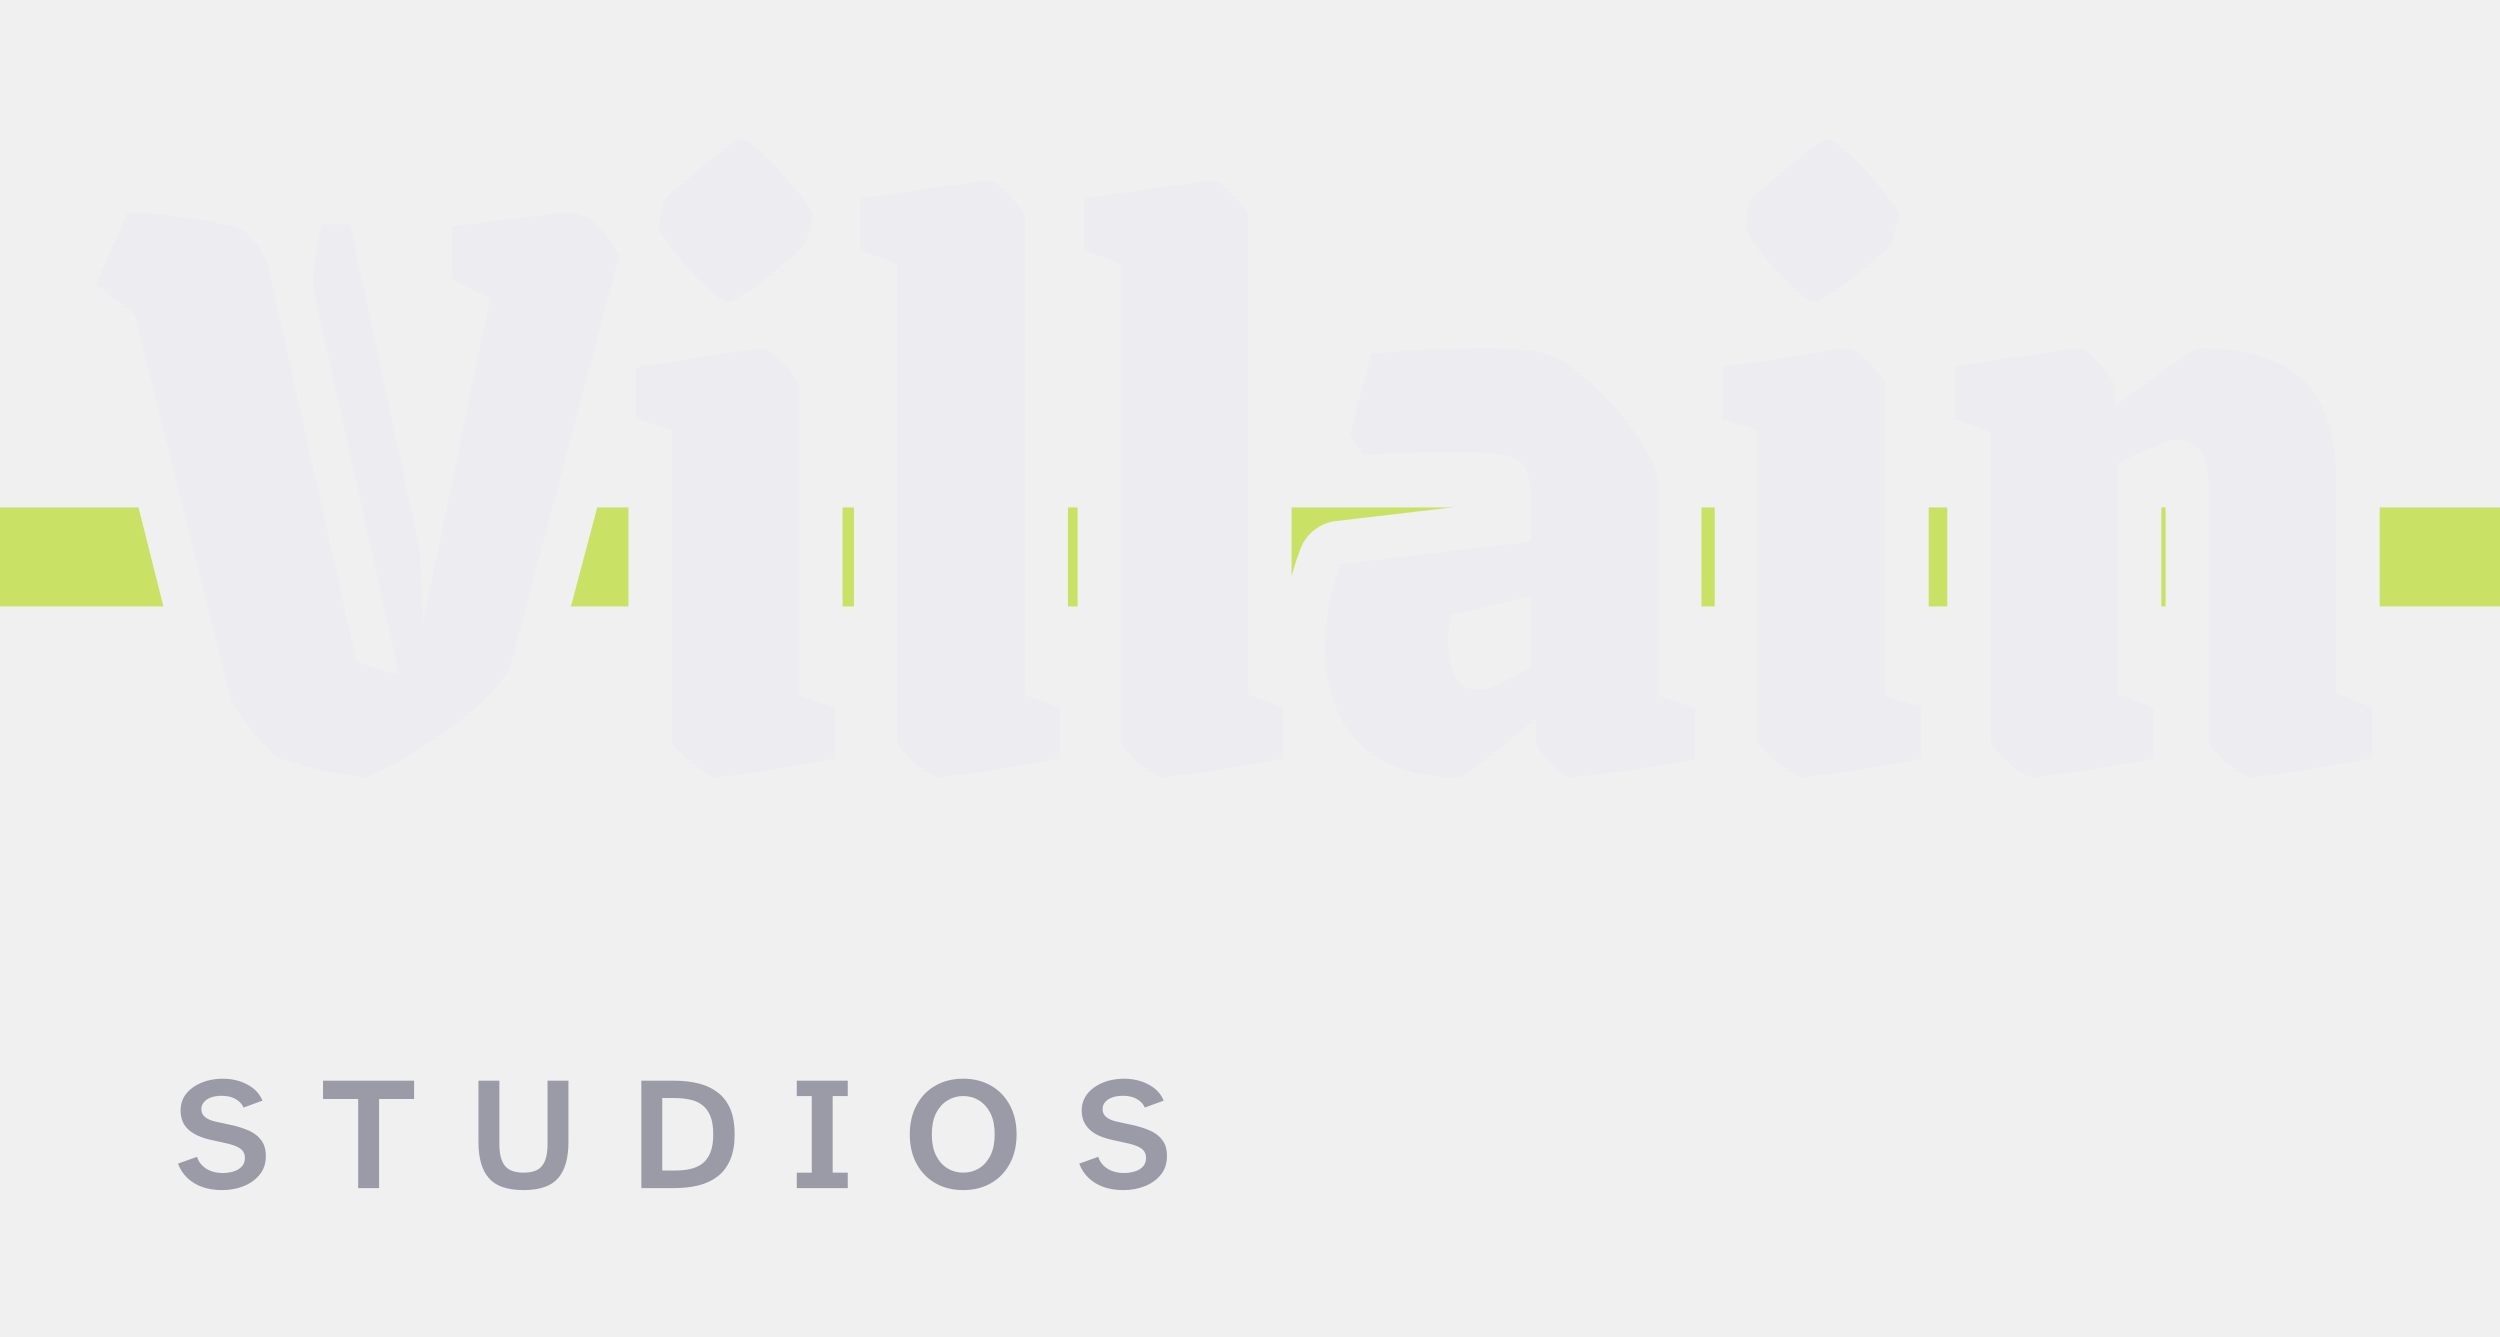
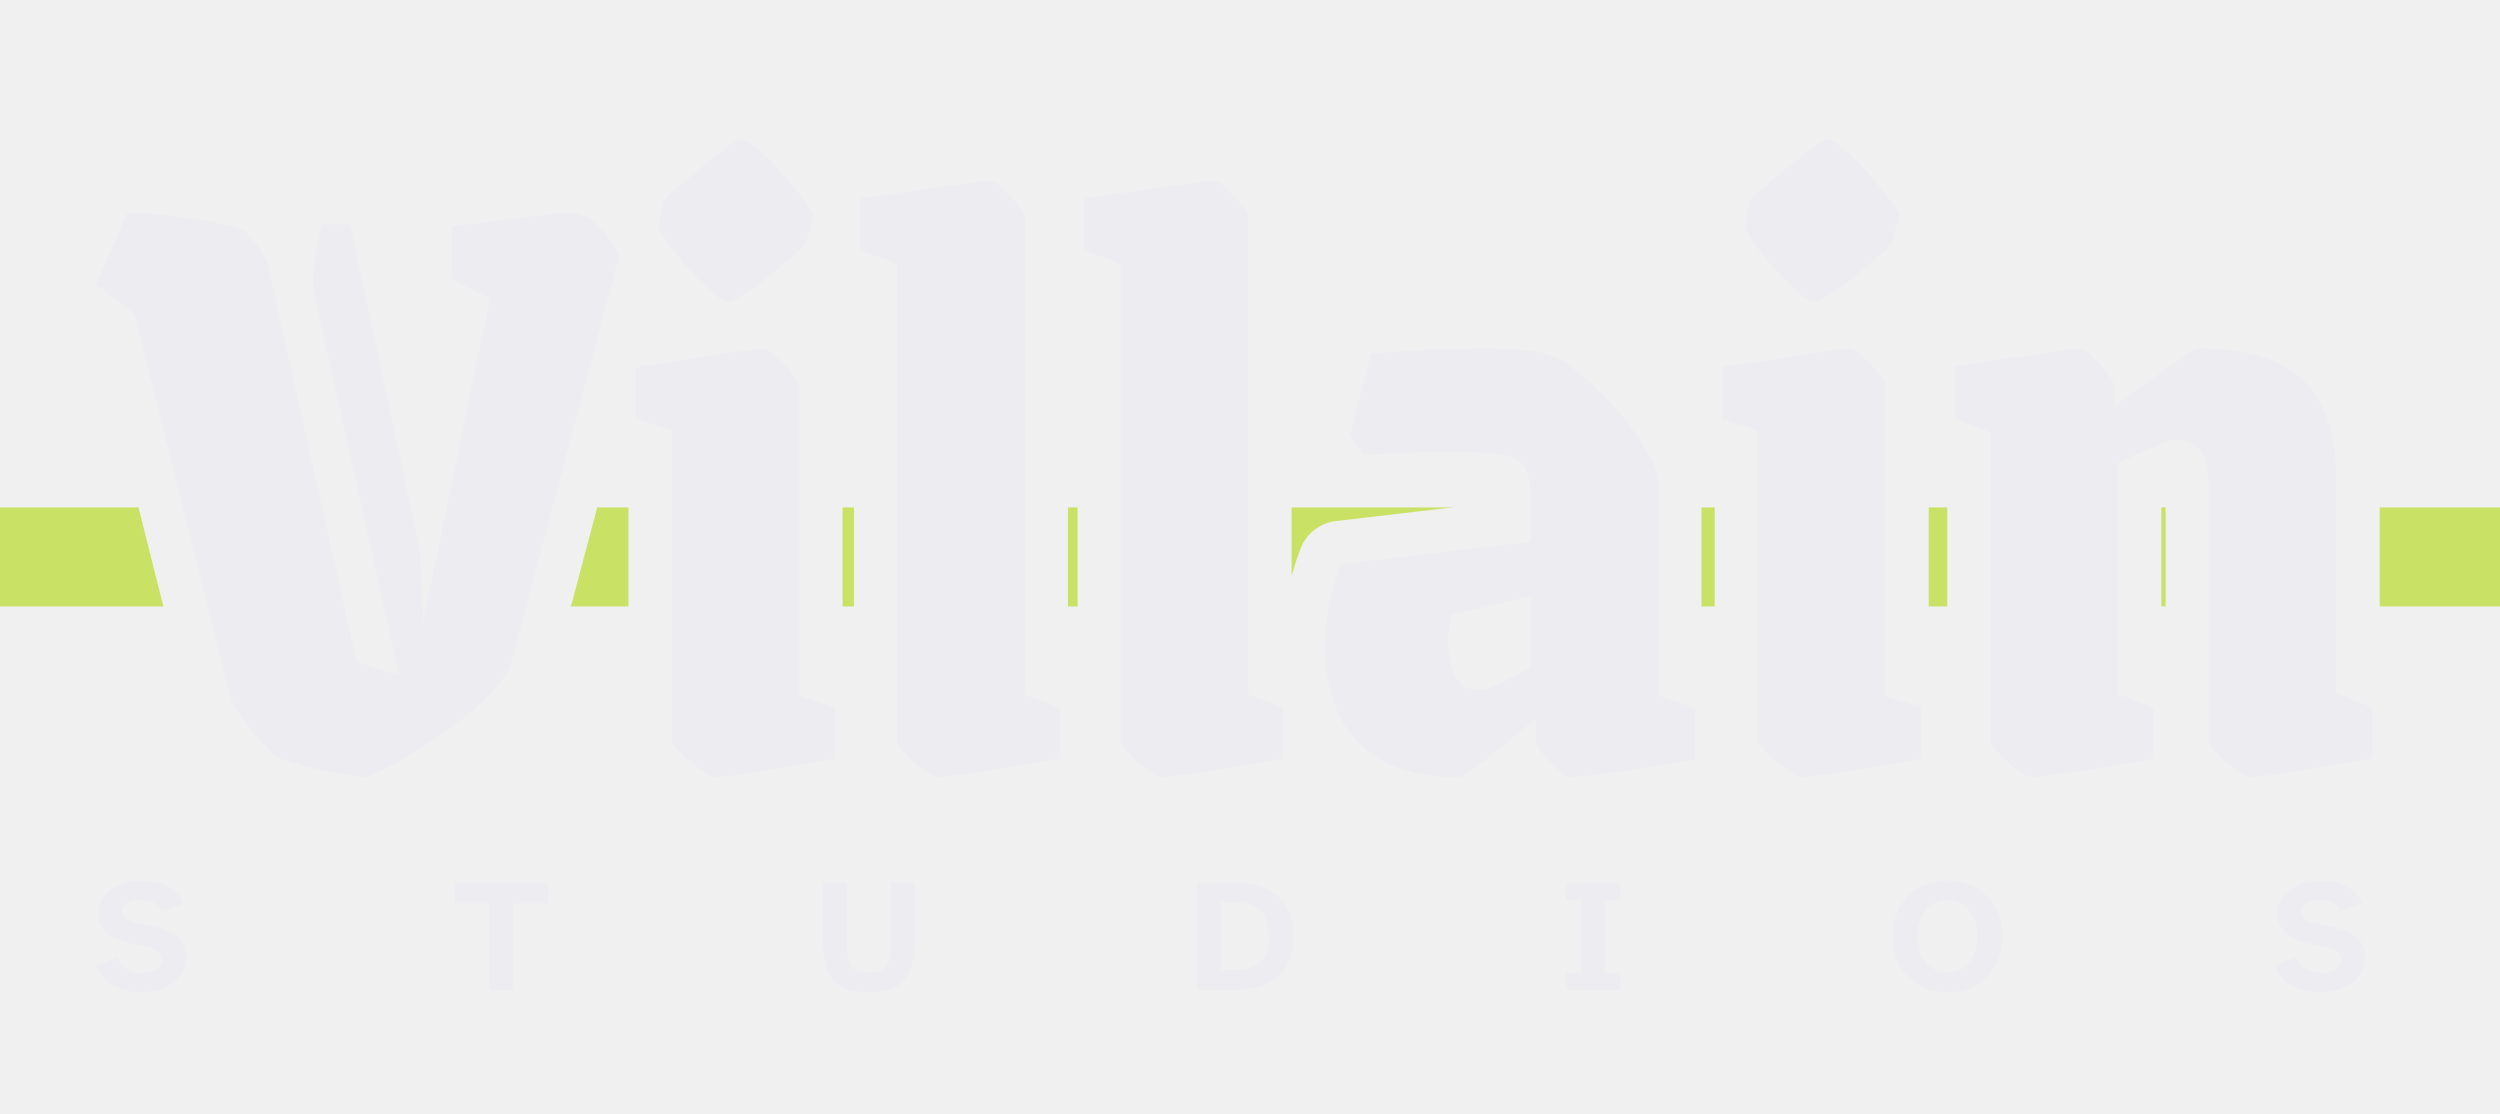
- <svg xmlns="http://www.w3.org/2000/svg" viewBox="0 0 202 108" role="img" aria-label="Villain Studios">
+ <svg xmlns="http://www.w3.org/2000/svg" viewBox="0 0 202 90" role="img" aria-label="Villain Studios">
  <defs>
    <path id="villain" d="M39.59 24.13L36.50 22.54L36.50 18.30Q38.44 18.08 40.60 17.79Q42.76 17.50 44.49 17.32Q46.22 17.14 46.72 17.29Q47.94 17.65 48.84 18.84Q49.74 20.02 50.03 20.67L41.18 54.01Q40.60 55.09 39.20 56.46Q37.79 57.82 35.96 59.12Q34.12 60.42 32.36 61.42Q30.59 62.43 29.51 62.79L32.82 56.89ZM22.38 61.21Q22.17 61.06 21.27 60.09Q20.37 59.12 19.61 58.04Q18.86 56.96 18.71 56.53L10.86 25.35L7.77 22.98L10.29 17.22Q11.37 17.22 12.88 17.36Q14.39 17.50 15.83 17.72Q17.27 17.94 18.39 18.19Q19.50 18.44 19.79 18.73Q20.30 19.23 20.80 19.88Q21.30 20.53 21.59 21.18L28.79 53.43L36.64 56.10L29.51 62.79Q28.36 62.72 26.96 62.43Q25.55 62.14 24.33 61.78Q23.10 61.42 22.38 61.21ZM25.98 18.15L28.29 18.15L33.83 44Q33.90 44.36 34.01 46.27Q34.12 48.18 34.16 50.59Q34.19 53 34.12 54.94L32.54 55.81L25.34 23.48Q25.19 22.69 25.44 21.14Q25.70 19.59 25.98 18.15ZM57.74 62.79Q57.52 62.79 56.66 62.18Q55.79 61.57 55.04 60.85Q54.28 60.13 54.28 59.84L54.28 34.78L51.40 33.85L51.40 29.67Q51.40 29.67 52.80 29.46Q54.21 29.24 56.15 28.95Q58.10 28.66 59.72 28.41Q61.34 28.16 61.70 28.16Q61.98 28.16 62.67 28.77Q63.35 29.38 63.96 30.14Q64.58 30.90 64.58 31.18L64.58 56.24L67.46 57.18L67.46 61.28Q67.46 61.28 66.16 61.53Q64.86 61.78 63.03 62.07Q61.19 62.36 59.68 62.58Q58.17 62.79 57.74 62.79ZM53.56 16.35Q53.56 16.21 54.46 15.42Q55.36 14.62 56.55 13.65Q57.74 12.68 58.67 11.96Q59.61 11.24 59.82 11.24Q60.26 11.24 61.23 12.07Q62.20 12.90 63.21 14.05Q64.22 15.20 64.97 16.17Q65.73 17.14 65.66 17.50L65.15 19.45Q65.08 19.74 64.22 20.53Q63.35 21.32 62.24 22.22Q61.12 23.12 60.11 23.77Q59.10 24.42 58.82 24.42Q58.46 24.42 57.52 23.59Q56.58 22.76 55.58 21.64Q54.57 20.53 53.88 19.52Q53.20 18.51 53.27 18.22ZM75.74 62.79Q75.45 62.79 74.66 62.22Q73.86 61.64 73.18 60.92Q72.50 60.20 72.50 59.91L72.50 21.32L69.54 20.24L69.54 16.06Q69.54 16.06 70.48 15.92Q71.42 15.78 72.89 15.56Q74.37 15.34 75.88 15.13Q77.39 14.91 78.54 14.77Q79.70 14.62 80.06 14.62Q80.34 14.62 80.96 15.20Q81.57 15.78 82.18 16.46Q82.79 17.14 82.79 17.43L82.79 56.10L85.60 57.18L85.60 61.28Q85.60 61.28 84.27 61.53Q82.94 61.78 81.10 62.07Q79.26 62.36 77.68 62.58Q76.10 62.79 75.74 62.79ZM93.81 62.79Q93.52 62.79 92.73 62.22Q91.94 61.64 91.25 60.92Q90.57 60.20 90.57 59.91L90.57 21.32L87.62 20.24L87.62 16.06Q87.62 16.06 88.55 15.92Q89.49 15.78 90.96 15.56Q92.44 15.34 93.95 15.13Q95.46 14.91 96.62 14.77Q97.77 14.62 98.13 14.62Q98.42 14.62 99.03 15.20Q99.64 15.78 100.25 16.46Q100.86 17.14 100.86 17.43L100.86 56.10L103.67 57.18L103.67 61.28Q103.67 61.28 102.34 61.53Q101.01 61.78 99.17 62.07Q97.34 62.36 95.75 62.58Q94.17 62.79 93.81 62.79ZM117.86 62.79Q113.97 62.79 111.63 61.42Q109.29 60.06 108.17 57.68Q107.06 55.30 107.06 52.42Q107.06 50.77 107.38 49.04Q107.70 47.31 108.35 45.58L117.50 49.11Q117.28 49.69 117.14 50.48Q116.99 51.27 116.99 51.99Q116.99 53.36 117.53 54.55Q118.07 55.74 119.44 55.74Q120.09 55.74 120.95 55.34Q121.82 54.94 122.86 54.33Q123.90 53.72 124.98 53.07L124.98 57.39Q123.76 58.33 122.18 59.62Q120.59 60.92 119.37 61.86Q118.14 62.79 117.86 62.79ZM108.35 45.58L124.26 43.71L124.26 48.03L116.63 49.83ZM109.07 35.14L110.80 28.59Q113.10 28.38 115.55 28.27Q118 28.16 120.38 28.16Q122.75 28.16 124.62 28.52Q125.70 28.66 127.29 29.92Q128.87 31.18 130.42 32.88Q131.97 34.57 132.98 36.30Q133.98 38.02 133.98 39.10L133.98 56.17L136.94 57.25L136.94 61.35Q135.21 61.64 133.01 62Q130.82 62.36 129.09 62.58Q127.36 62.79 126.78 62.79Q126.57 62.79 125.92 62.22Q125.27 61.64 124.70 60.96Q124.12 60.27 124.12 59.98L124.12 57.75L123.69 57.18L123.69 40.47Q123.69 38.38 123.08 37.56Q122.46 36.73 120.59 36.66Q119.22 36.51 117.35 36.51Q115.48 36.51 113.57 36.58Q111.66 36.66 110.15 36.73ZM145.50 62.79Q145.29 62.79 144.42 62.18Q143.56 61.57 142.80 60.85Q142.05 60.13 142.05 59.84L142.05 34.78L139.17 33.85L139.17 29.67Q139.17 29.67 140.57 29.46Q141.98 29.24 143.92 28.95Q145.86 28.66 147.48 28.41Q149.10 28.16 149.46 28.16Q149.75 28.16 150.44 28.77Q151.12 29.38 151.73 30.14Q152.34 30.90 152.34 31.18L152.34 56.24L155.22 57.18L155.22 61.28Q155.22 61.28 153.93 61.53Q152.63 61.78 150.80 62.07Q148.96 62.36 147.45 62.58Q145.94 62.79 145.50 62.79ZM141.33 16.35Q141.33 16.21 142.23 15.42Q143.13 14.62 144.32 13.65Q145.50 12.68 146.44 11.96Q147.38 11.24 147.59 11.24Q148.02 11.24 149 12.07Q149.97 12.90 150.98 14.05Q151.98 15.20 152.74 16.17Q153.50 17.14 153.42 17.50L152.92 19.45Q152.85 19.74 151.98 20.53Q151.12 21.32 150 22.22Q148.89 23.12 147.88 23.77Q146.87 24.42 146.58 24.42Q146.22 24.42 145.29 23.59Q144.35 22.76 143.34 21.64Q142.34 20.53 141.65 19.52Q140.97 18.51 141.04 18.22ZM164.15 62.79Q163.86 62.79 163.07 62.22Q162.28 61.64 161.56 60.92Q160.84 60.20 160.84 59.91L160.84 34.93L157.96 33.85L157.96 29.67Q157.96 29.67 159.33 29.42Q160.70 29.17 162.60 28.92Q164.51 28.66 166.13 28.41Q167.75 28.16 168.11 28.16Q168.33 28.16 168.98 28.77Q169.62 29.38 170.20 30.10Q170.78 30.82 170.78 31.04L170.78 32.91Q171.64 32.26 172.79 31.44Q173.94 30.61 174.95 29.89Q175.96 29.17 176.72 28.66Q177.47 28.16 177.69 28.16Q181.14 28.16 183.66 29.17Q186.18 30.18 187.48 32.59Q188.78 35 188.78 39.18L188.78 56.02L191.66 57.18L191.66 61.28Q191.66 61.28 190.29 61.50Q188.92 61.71 187.05 62.04Q185.18 62.36 183.66 62.58Q182.15 62.79 181.79 62.79Q181.50 62.79 180.71 62.22Q179.92 61.64 179.20 60.92Q178.48 60.20 178.48 59.91L178.48 39.32Q178.48 37.45 177.94 36.66Q177.40 35.86 176.75 35.68Q176.10 35.50 175.67 35.50Q175.53 35.50 174.77 35.79Q174.02 36.08 173.08 36.51Q172.14 36.94 171.14 37.38L171.14 56.10L174.02 57.18L174.02 61.28Q174.02 61.28 172.65 61.53Q171.28 61.78 169.44 62.07Q167.61 62.36 166.06 62.58Q164.51 62.79 164.15 62.79Z" />
    <mask id="cut">
-       <rect width="202" height="108" fill="#fff" />
+       <rect width="202" height="90" fill="#fff" />
      <use href="#villain" fill="#000" stroke="#000" stroke-width="7" stroke-linejoin="round" />
    </mask>
  </defs>
  <rect y="41" width="202" height="8" fill="#C9E265" mask="url(#cut)" />
  <use href="#villain" fill="#ECECF1" />
-   <path d="M17.95 96.16Q17.09 96.16 16.38 95.92Q15.66 95.67 15.15 95.19Q14.64 94.71 14.38 94.02L15.92 93.47Q16.04 93.88 16.35 94.18Q16.65 94.48 17.08 94.63Q17.51 94.78 18 94.78Q18.47 94.78 18.88 94.65Q19.28 94.53 19.53 94.26Q19.79 93.98 19.79 93.56Q19.79 93.08 19.42 92.81Q19.06 92.54 18.17 92.35L17.07 92.11Q16.29 91.94 15.74 91.64Q15.18 91.33 14.88 90.86Q14.59 90.38 14.59 89.73Q14.59 89.14 14.85 88.66Q15.12 88.19 15.59 87.86Q16.07 87.52 16.68 87.34Q17.30 87.16 18.03 87.16Q18.69 87.16 19.32 87.35Q19.94 87.54 20.44 87.92Q20.94 88.30 21.21 88.93L19.68 89.49Q19.54 89.17 19.27 88.96Q19 88.75 18.66 88.64Q18.32 88.54 17.90 88.54Q17.46 88.54 17.09 88.66Q16.72 88.78 16.50 89.03Q16.27 89.27 16.27 89.62Q16.27 90.02 16.58 90.27Q16.89 90.51 17.43 90.63L18.63 90.89Q19.46 91.07 20.10 91.35Q20.73 91.63 21.10 92.12Q21.48 92.61 21.48 93.41Q21.48 94.30 20.98 94.91Q20.49 95.52 19.69 95.84Q18.89 96.16 17.95 96.16ZM28.94 96L28.94 88.80L26.10 88.80L26.10 87.32L33.46 87.32L33.46 88.80L30.63 88.80L30.63 96ZM42.30 96.16Q40.33 96.16 39.50 95.19Q38.66 94.23 38.66 92.28L38.66 87.32L40.35 87.32L40.35 92.45Q40.35 93.65 40.80 94.20Q41.25 94.75 42.30 94.75Q43.37 94.75 43.80 94.20Q44.24 93.65 44.24 92.45L44.24 87.32L45.93 87.32L45.93 92.28Q45.93 94.23 45.10 95.19Q44.27 96.16 42.30 96.16ZM51.82 96L51.82 87.32L54.46 87.32Q55.56 87.32 56.47 87.55Q57.37 87.78 58.02 88.29Q58.67 88.80 59.02 89.63Q59.36 90.46 59.36 91.66Q59.36 92.88 59 93.71Q58.65 94.54 57.99 95.05Q57.33 95.56 56.44 95.78Q55.54 96 54.46 96ZM53.51 94.58L54.47 94.58Q55.14 94.58 55.71 94.47Q56.29 94.35 56.72 94.04Q57.15 93.72 57.39 93.15Q57.63 92.57 57.63 91.66Q57.63 90.73 57.39 90.16Q57.15 89.59 56.72 89.27Q56.29 88.95 55.71 88.84Q55.14 88.72 54.47 88.72L53.51 88.72ZM64.38 96L64.38 94.75L65.59 94.75L65.59 88.56L64.38 88.56L64.38 87.32L68.50 87.32L68.50 88.56L67.28 88.56L67.28 94.75L68.50 94.75L68.50 96ZM77.82 96.16Q76.54 96.16 75.56 95.59Q74.59 95.03 74.05 94.01Q73.51 93 73.51 91.66Q73.51 90.32 74.05 89.31Q74.59 88.29 75.56 87.73Q76.54 87.16 77.82 87.16Q79.12 87.16 80.09 87.73Q81.06 88.29 81.60 89.31Q82.14 90.32 82.14 91.66Q82.14 93 81.60 94.01Q81.06 95.03 80.09 95.59Q79.12 96.16 77.82 96.16ZM77.82 94.75Q78.54 94.75 79.11 94.40Q79.68 94.05 80.03 93.36Q80.37 92.67 80.37 91.66Q80.37 90.64 80.03 89.95Q79.68 89.27 79.11 88.92Q78.54 88.56 77.82 88.56Q77.13 88.56 76.55 88.92Q75.98 89.27 75.63 89.95Q75.29 90.64 75.29 91.66Q75.29 92.67 75.63 93.36Q75.98 94.05 76.55 94.40Q77.13 94.75 77.82 94.75ZM90.77 96.16Q89.91 96.16 89.20 95.92Q88.48 95.67 87.97 95.19Q87.46 94.71 87.20 94.02L88.74 93.47Q88.86 93.88 89.17 94.18Q89.47 94.48 89.90 94.63Q90.33 94.78 90.82 94.78Q91.29 94.78 91.69 94.65Q92.10 94.53 92.35 94.26Q92.60 93.98 92.60 93.56Q92.60 93.08 92.24 92.81Q91.88 92.54 90.99 92.35L89.89 92.11Q89.11 91.94 88.55 91.64Q88 91.33 87.70 90.86Q87.40 90.38 87.40 89.73Q87.40 89.14 87.67 88.66Q87.94 88.19 88.41 87.86Q88.89 87.52 89.50 87.34Q90.12 87.16 90.85 87.16Q91.51 87.16 92.14 87.35Q92.76 87.54 93.26 87.92Q93.76 88.30 94.03 88.93L92.50 89.49Q92.36 89.17 92.09 88.96Q91.82 88.75 91.48 88.64Q91.14 88.54 90.72 88.54Q90.28 88.54 89.91 88.66Q89.54 88.78 89.31 89.03Q89.09 89.27 89.09 89.62Q89.09 90.02 89.40 90.27Q89.70 90.51 90.25 90.63L91.45 90.89Q92.28 91.07 92.92 91.35Q93.55 91.63 93.92 92.12Q94.29 92.61 94.29 93.41Q94.29 94.30 93.80 94.91Q93.31 95.52 92.51 95.84Q91.71 96.16 90.77 96.16Z" fill="#9B9BA8" />
+   <path d="M11.44 80.16Q10.53 80.16 9.80 79.90Q9.06 79.65 8.54 79.16Q8.02 78.67 7.76 77.98L9.49 77.36Q9.61 77.76 9.89 78.04Q10.17 78.32 10.59 78.47Q11 78.62 11.50 78.62Q11.92 78.62 12.30 78.52Q12.67 78.41 12.90 78.17Q13.13 77.93 13.13 77.54Q13.13 77.09 12.78 76.85Q12.42 76.61 11.60 76.44L10.52 76.22Q9.71 76.05 9.15 75.74Q8.58 75.42 8.28 74.94Q7.97 74.46 7.97 73.80Q7.97 73.19 8.25 72.69Q8.53 72.20 9.02 71.86Q9.51 71.52 10.15 71.34Q10.79 71.16 11.52 71.16Q12.21 71.16 12.85 71.35Q13.50 71.54 14.01 71.94Q14.52 72.34 14.80 72.99L13.07 73.62Q12.95 73.32 12.70 73.11Q12.46 72.90 12.12 72.80Q11.78 72.69 11.37 72.69Q10.94 72.69 10.60 72.80Q10.26 72.90 10.07 73.12Q9.87 73.33 9.87 73.64Q9.87 74.01 10.15 74.23Q10.43 74.46 10.94 74.58L12.12 74.81Q12.95 75 13.61 75.26Q14.26 75.53 14.65 76.02Q15.03 76.52 15.03 77.33Q15.03 78.25 14.52 78.88Q14.02 79.51 13.21 79.83Q12.39 80.16 11.44 80.16ZM39.56 80L39.56 72.98L36.75 72.98L36.75 71.32L44.28 71.32L44.28 72.98L41.46 72.98L41.46 80ZM70.21 80.16Q68.21 80.16 67.36 79.19Q66.52 78.22 66.52 76.23L66.52 71.32L68.41 71.32L68.41 76.44Q68.41 77.59 68.83 78.10Q69.25 78.60 70.22 78.60Q71.20 78.60 71.60 78.10Q72 77.59 72 76.44L72 71.32L73.90 71.32L73.90 76.23Q73.90 78.22 73.06 79.19Q72.21 80.16 70.21 80.16ZM96.74 80L96.74 71.32L99.51 71.32Q100.61 71.32 101.53 71.55Q102.44 71.78 103.11 72.30Q103.77 72.81 104.13 73.64Q104.49 74.46 104.49 75.66Q104.49 76.87 104.12 77.71Q103.76 78.54 103.09 79.04Q102.42 79.55 101.52 79.77Q100.61 80 99.51 80ZM98.64 78.40L99.53 78.40Q100.18 78.40 100.73 78.29Q101.27 78.18 101.68 77.89Q102.08 77.59 102.30 77.06Q102.52 76.52 102.52 75.66Q102.52 74.80 102.30 74.25Q102.08 73.71 101.67 73.42Q101.26 73.12 100.72 73.01Q100.18 72.89 99.53 72.89L98.64 72.89ZM126.54 80L126.54 78.61L127.75 78.61L127.75 72.71L126.54 72.71L126.54 71.32L130.86 71.32L130.86 72.71L129.65 72.71L129.65 78.61L130.86 78.61L130.86 80ZM157.35 80.16Q156.04 80.16 155.04 79.59Q154.05 79.03 153.49 78.01Q152.93 77 152.93 75.66Q152.93 74.32 153.49 73.31Q154.05 72.29 155.04 71.73Q156.04 71.16 157.35 71.16Q158.66 71.16 159.66 71.73Q160.65 72.29 161.22 73.31Q161.78 74.32 161.78 75.66Q161.78 77 161.22 78.01Q160.65 79.03 159.66 79.59Q158.66 80.16 157.35 80.16ZM157.35 78.60Q158.01 78.60 158.56 78.26Q159.12 77.92 159.44 77.27Q159.77 76.62 159.77 75.66Q159.77 74.70 159.44 74.05Q159.12 73.40 158.56 73.06Q158.01 72.72 157.35 72.72Q156.70 72.72 156.15 73.06Q155.59 73.40 155.26 74.05Q154.93 74.70 154.93 75.66Q154.93 76.62 155.26 77.27Q155.59 77.92 156.15 78.26Q156.70 78.60 157.35 78.60ZM187.49 80.16Q186.58 80.16 185.85 79.90Q185.11 79.65 184.59 79.16Q184.07 78.67 183.81 77.98L185.54 77.36Q185.66 77.76 185.94 78.04Q186.22 78.32 186.63 78.47Q187.05 78.62 187.54 78.62Q187.97 78.62 188.34 78.52Q188.71 78.41 188.95 78.17Q189.18 77.93 189.18 77.54Q189.18 77.09 188.82 76.85Q188.47 76.61 187.65 76.44L186.57 76.22Q185.76 76.05 185.20 75.74Q184.63 75.42 184.33 74.94Q184.02 74.46 184.02 73.80Q184.02 73.19 184.30 72.69Q184.58 72.20 185.07 71.86Q185.55 71.52 186.20 71.34Q186.84 71.16 187.57 71.16Q188.26 71.16 188.90 71.35Q189.55 71.54 190.06 71.94Q190.57 72.34 190.85 72.99L189.12 73.62Q189 73.32 188.75 73.11Q188.51 72.90 188.17 72.80Q187.83 72.69 187.41 72.69Q186.98 72.69 186.65 72.80Q186.31 72.90 186.11 73.12Q185.92 73.33 185.92 73.64Q185.92 74.01 186.20 74.23Q186.48 74.46 186.98 74.58L188.17 74.81Q189 75 189.66 75.26Q190.31 75.53 190.70 76.02Q191.08 76.52 191.08 77.33Q191.08 78.25 190.57 78.88Q190.07 79.51 189.25 79.83Q188.44 80.16 187.49 80.16Z" fill="#ECECF1" />
</svg>
